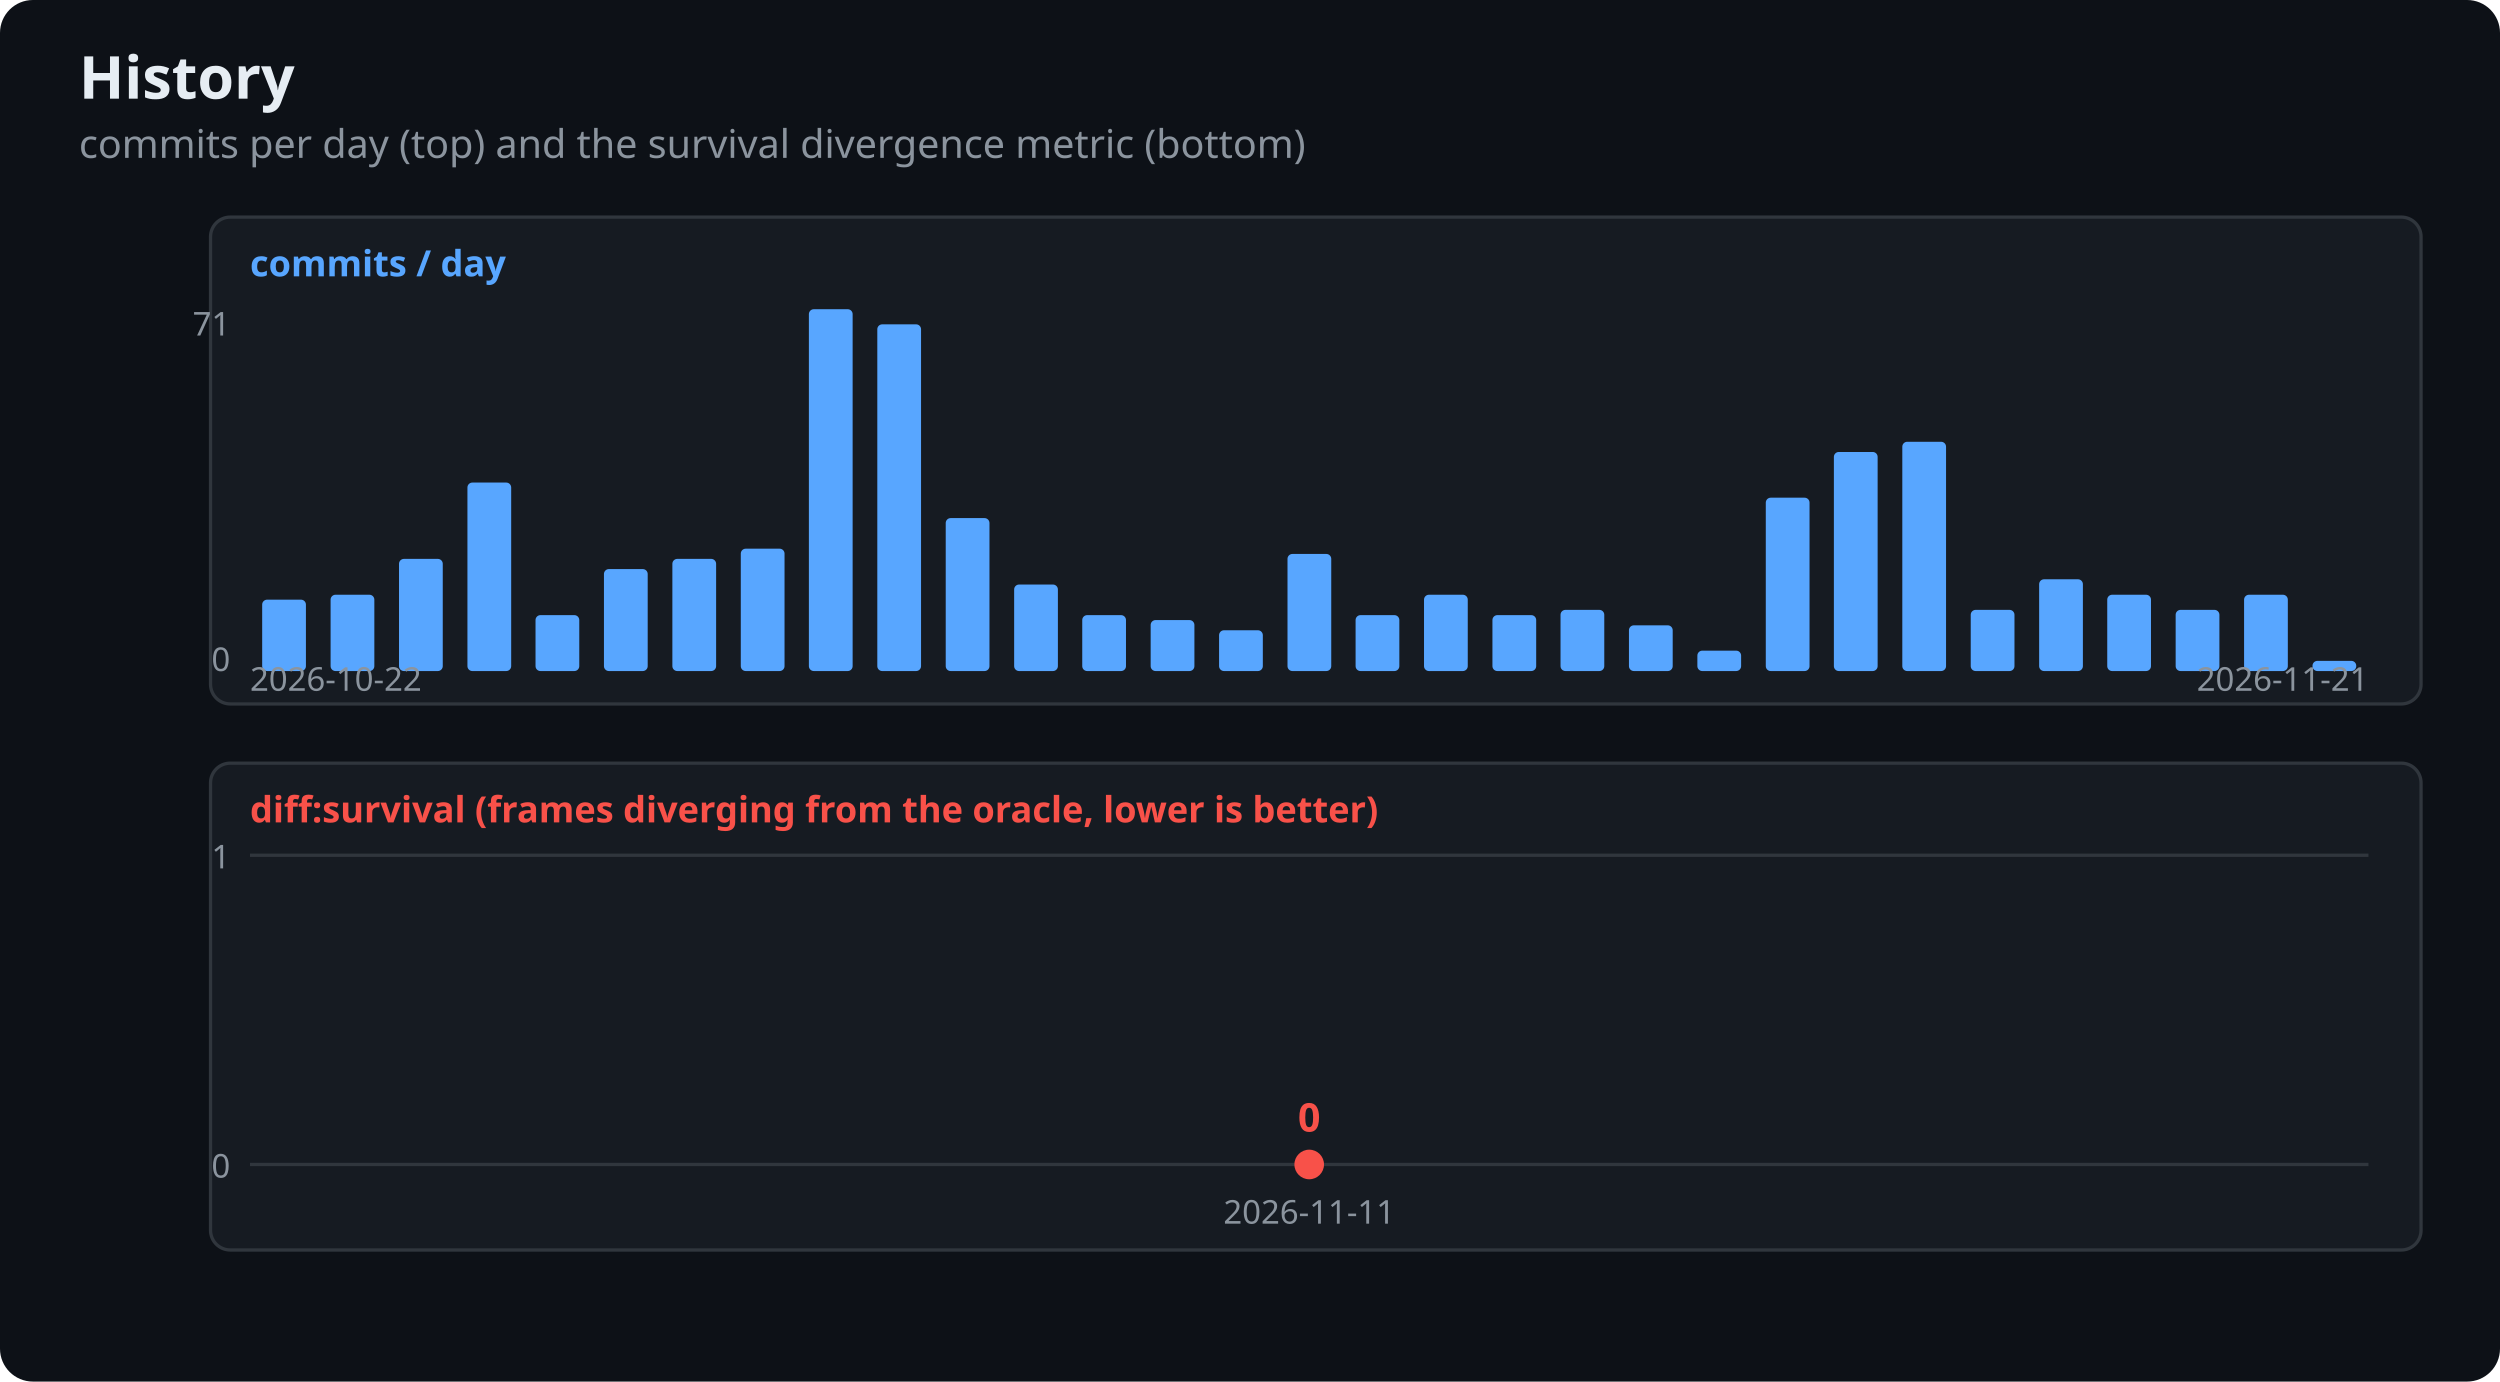
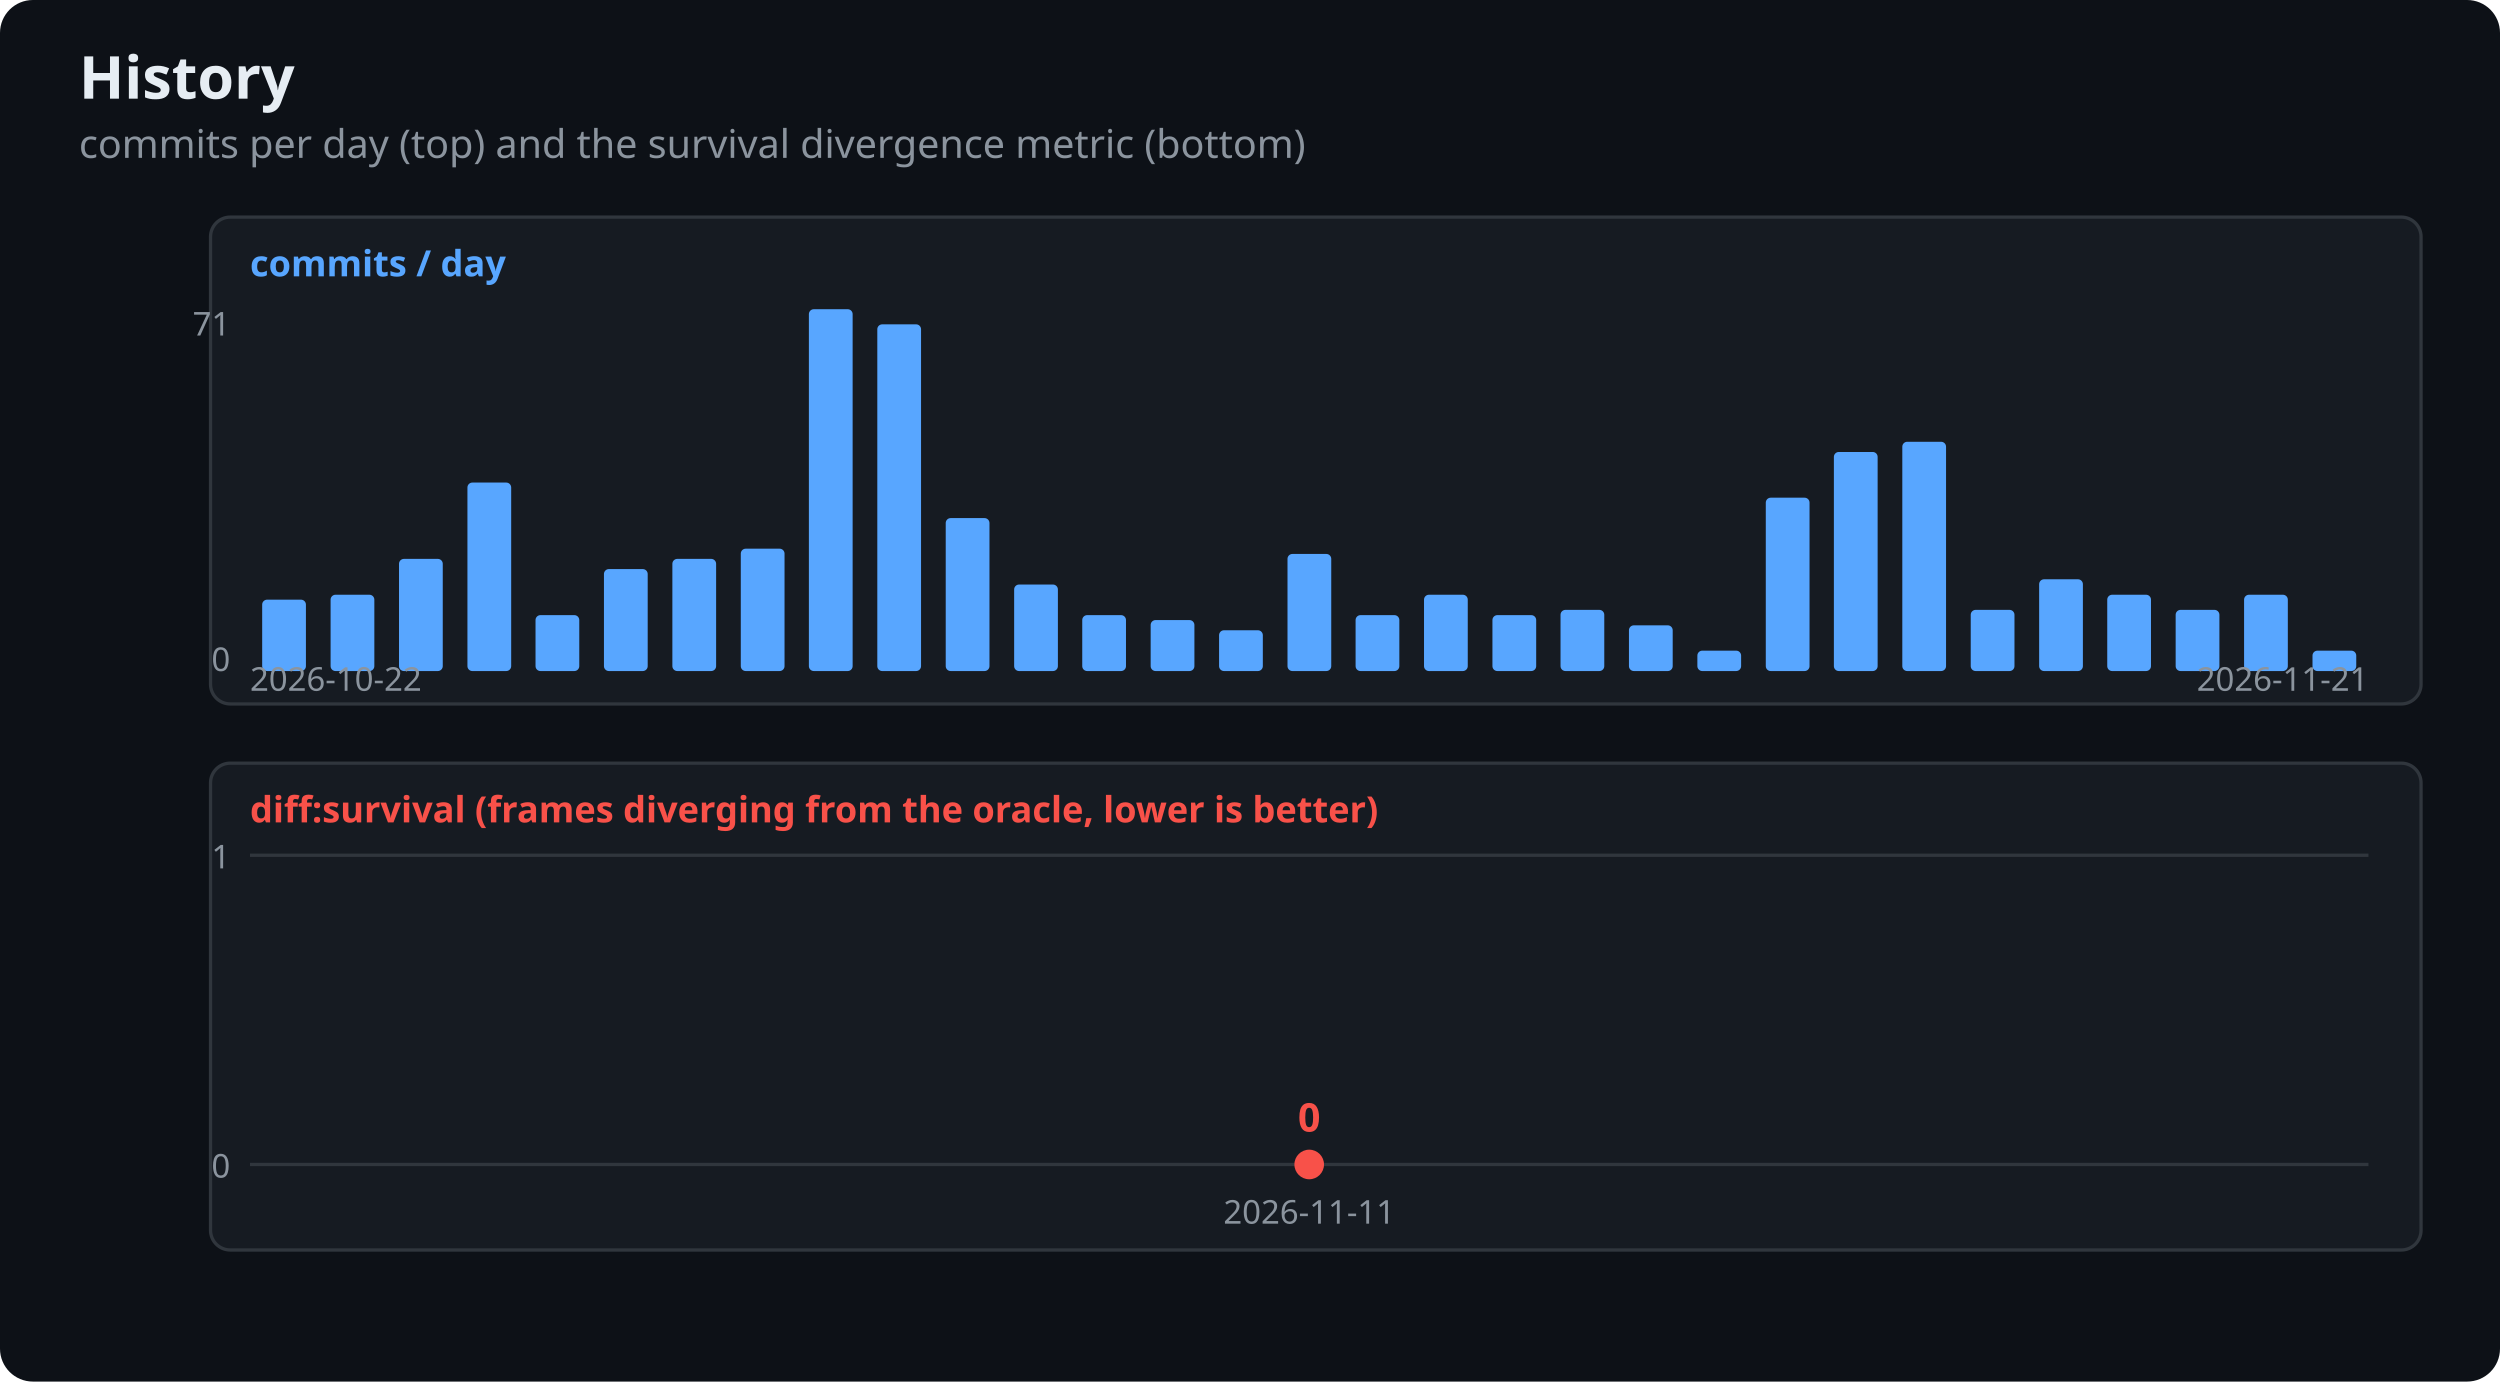
<svg xmlns="http://www.w3.org/2000/svg" width="760" height="420" viewBox="0 0 760 420" font-family="Segoe UI,Ubuntu,sans-serif">
  <rect width="760" height="420" rx="10" fill="#0d1117" />
  <text x="24" y="30" fill="#e6edf3" font-size="18" font-weight="600">History</text>
  <text x="24" y="48" fill="#8b949e" font-size="12">commits per day (top) and the survival divergence metric (bottom)</text>
  <rect x="64" y="66" width="672" height="148" fill="#161b22" stroke="#30363d" rx="6" />
  <text x="76" y="84" fill="#58a6ff" font-size="11" font-weight="600">commits / day</text>
  <rect x="79.7" y="182.3" width="13.3" height="21.7" fill="#58a6ff" rx="1.5" />
  <rect x="100.5" y="180.8" width="13.3" height="23.2" fill="#58a6ff" rx="1.5" />
  <rect x="121.3" y="169.9" width="13.3" height="34.1" fill="#58a6ff" rx="1.5" />
  <rect x="142.1" y="146.7" width="13.3" height="57.3" fill="#58a6ff" rx="1.5" />
  <rect x="162.8" y="187.0" width="13.3" height="17.0" fill="#58a6ff" rx="1.5" />
  <rect x="183.6" y="173.0" width="13.3" height="31.0" fill="#58a6ff" rx="1.5" />
  <rect x="204.4" y="169.9" width="13.3" height="34.1" fill="#58a6ff" rx="1.5" />
  <rect x="225.2" y="166.8" width="13.3" height="37.2" fill="#58a6ff" rx="1.5" />
  <rect x="245.9" y="94.0" width="13.3" height="110.0" fill="#58a6ff" rx="1.5" />
  <rect x="266.7" y="98.6" width="13.3" height="105.4" fill="#58a6ff" rx="1.5" />
  <rect x="287.5" y="157.5" width="13.3" height="46.5" fill="#58a6ff" rx="1.5" />
  <rect x="308.3" y="177.7" width="13.3" height="26.3" fill="#58a6ff" rx="1.5" />
  <rect x="329.0" y="187.0" width="13.3" height="17.0" fill="#58a6ff" rx="1.5" />
  <rect x="349.8" y="188.5" width="13.3" height="15.5" fill="#58a6ff" rx="1.5" />
  <rect x="370.6" y="191.6" width="13.3" height="12.4" fill="#58a6ff" rx="1.5" />
  <rect x="391.4" y="168.4" width="13.3" height="35.6" fill="#58a6ff" rx="1.5" />
  <rect x="412.1" y="187.0" width="13.3" height="17.0" fill="#58a6ff" rx="1.5" />
  <rect x="432.9" y="180.8" width="13.3" height="23.2" fill="#58a6ff" rx="1.5" />
  <rect x="453.7" y="187.0" width="13.3" height="17.0" fill="#58a6ff" rx="1.5" />
  <rect x="474.4" y="185.4" width="13.3" height="18.6" fill="#58a6ff" rx="1.5" />
  <rect x="495.2" y="190.1" width="13.3" height="13.9" fill="#58a6ff" rx="1.5" />
  <rect x="516.0" y="197.8" width="13.3" height="6.2" fill="#58a6ff" rx="1.5" />
  <rect x="536.8" y="151.3" width="13.3" height="52.7" fill="#58a6ff" rx="1.5" />
  <rect x="557.5" y="137.4" width="13.3" height="66.6" fill="#58a6ff" rx="1.5" />
  <rect x="578.3" y="134.3" width="13.3" height="69.7" fill="#58a6ff" rx="1.5" />
  <rect x="599.1" y="185.4" width="13.3" height="18.6" fill="#58a6ff" rx="1.5" />
  <rect x="619.9" y="176.1" width="13.3" height="27.9" fill="#58a6ff" rx="1.5" />
  <rect x="640.6" y="180.8" width="13.3" height="23.2" fill="#58a6ff" rx="1.5" />
  <rect x="661.4" y="185.4" width="13.3" height="18.6" fill="#58a6ff" rx="1.5" />
  <rect x="682.2" y="180.8" width="13.3" height="23.2" fill="#58a6ff" rx="1.5" />
-   <rect x="703.0" y="200.9" width="13.3" height="3.1" fill="#58a6ff" rx="1.5" />
+   <rect x="703.0" y="197.8" width="13.3" height="6.2" fill="#58a6ff" rx="1.5" />
  <text x="70" y="102" fill="#8b949e" font-size="10" text-anchor="end">71</text>
  <text x="70" y="204" fill="#8b949e" font-size="10" text-anchor="end">0</text>
  <text x="76" y="210" fill="#8b949e" font-size="10">2026-10-22</text>
  <text x="720" y="210" fill="#8b949e" font-size="10" text-anchor="end">2026-11-21</text>
  <rect x="64" y="232" width="672" height="148" fill="#161b22" stroke="#30363d" rx="6" />
  <text x="76" y="250" fill="#f85149" font-size="11" font-weight="600">diff:survival (frames diverging from the oracle, lower is better)</text>
  <line x1="76" y1="354.0" x2="720" y2="354.0" stroke="#30363d" stroke-width="1" />
  <text x="70" y="358.0" fill="#8b949e" font-size="10" text-anchor="end">0</text>
  <line x1="76" y1="260.0" x2="720" y2="260.0" stroke="#30363d" stroke-width="1" />
  <text x="70" y="264.0" fill="#8b949e" font-size="10" text-anchor="end">1</text>
  <circle cx="398.0" cy="354.0" r="4.5" fill="#f85149" />
  <text x="398.0" y="344.0" fill="#f85149" font-size="12" font-weight="600" text-anchor="middle">0</text>
  <text x="398.0" y="372" fill="#8b949e" font-size="10" text-anchor="middle">2026-11-11</text>
</svg>
